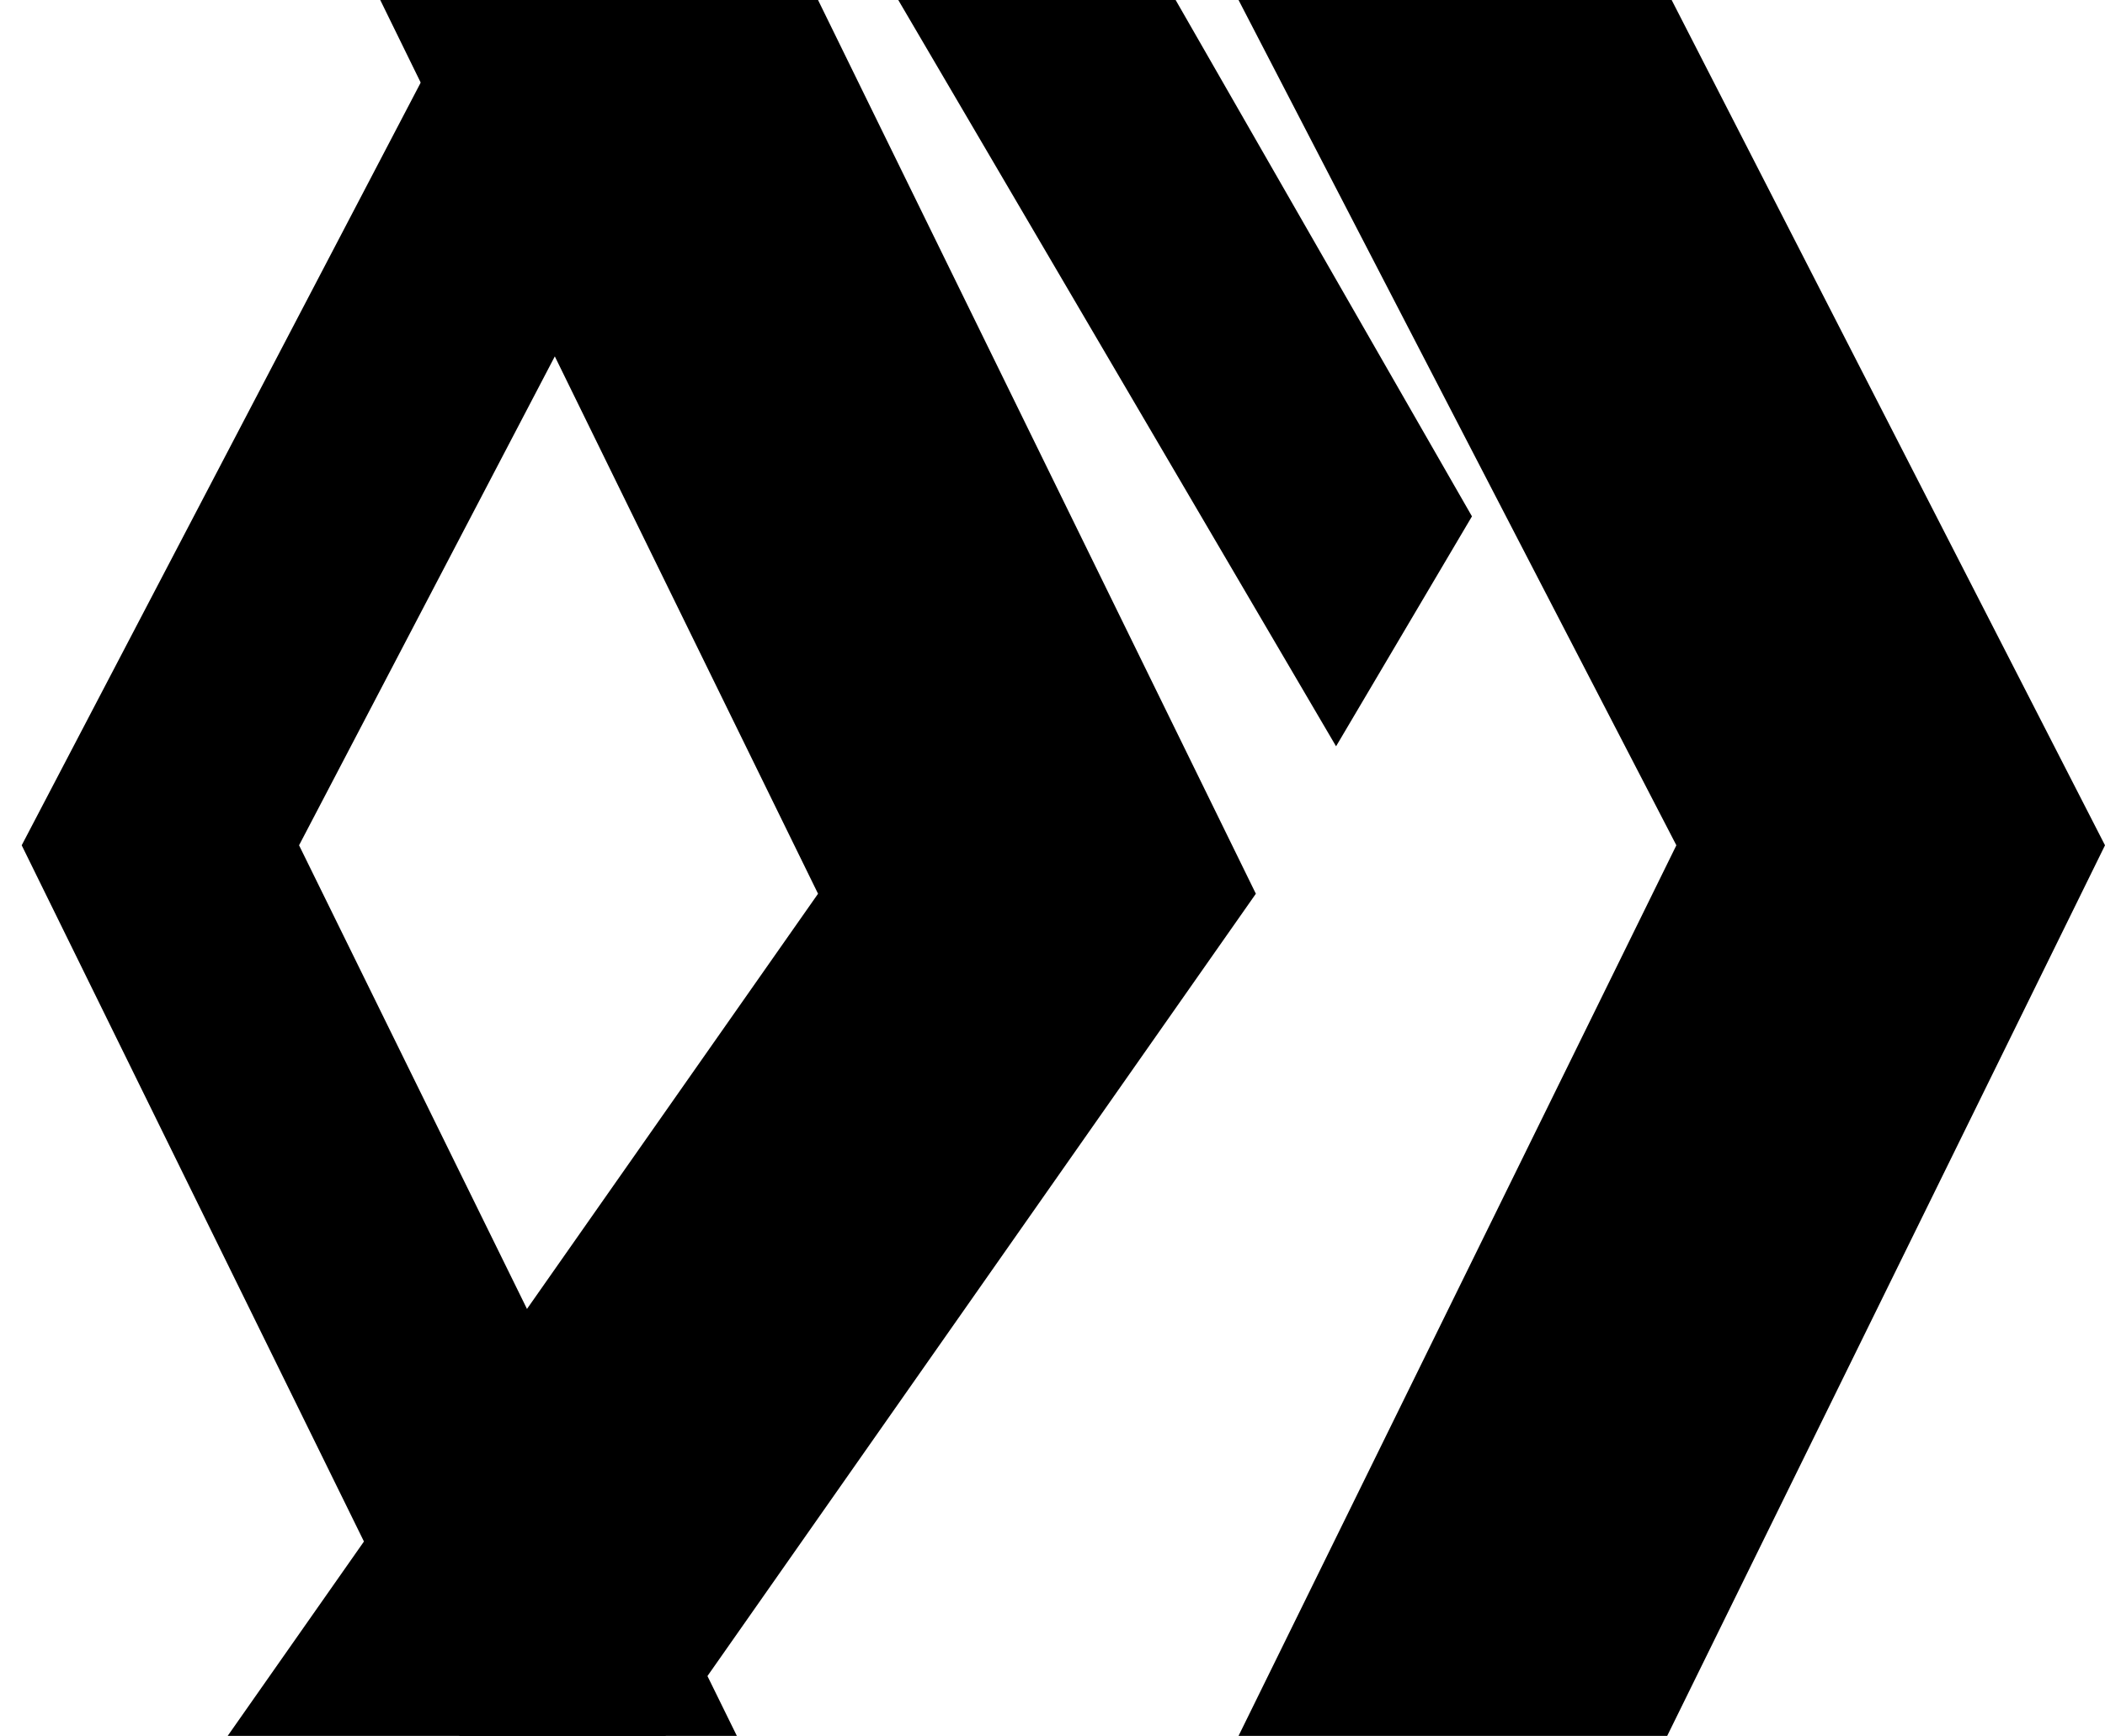
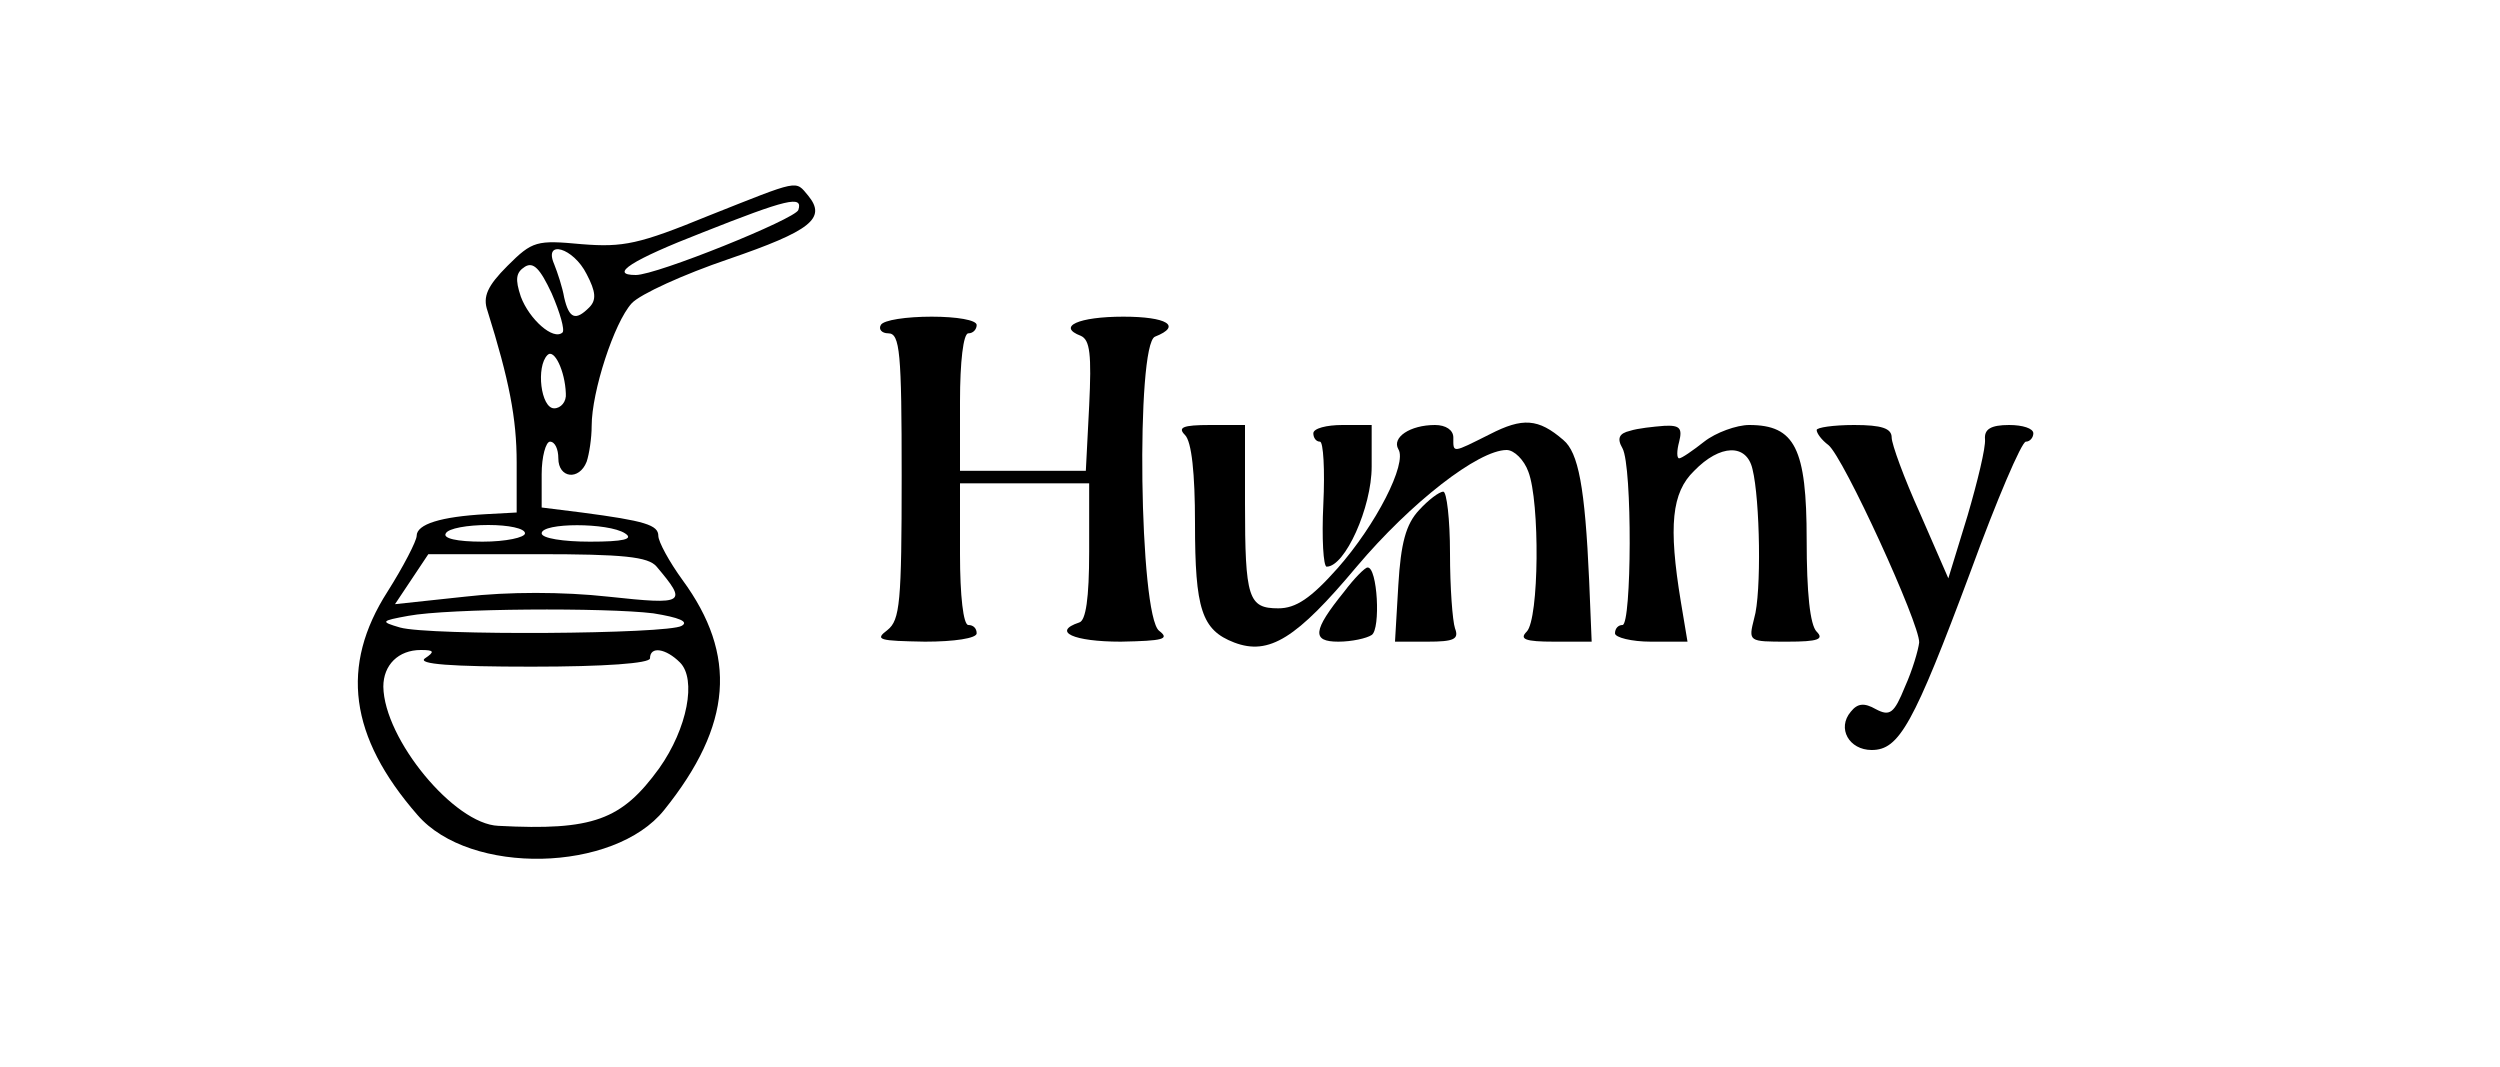
- <svg xmlns="http://www.w3.org/2000/svg" viewBox="0 0 97 80" fill="currentColor">
-   <path d="M37.696 0L57.871 41.189L30.667 80H10.492L37.696 41.189L17.522 0H37.696Z" />
-   <path d="M54.174 0L67.829 23.797L61.567 34.394L41.393 0H54.174Z" />
-   <path d="M77.031 0L97 38.956L76.826 80H57.073L77.248 38.956L57.073 0H77.031Z" />
-   <path d="M1 38.956L21.377 0H34.157L13.781 38.956L33.955 80H21.174L1 38.956Z" />
+ <svg xmlns="http://www.w3.org/2000/svg" version="1.0" width="300pt" height="128pt" viewBox="0 0 300 128" preserveAspectRatio="xMidYMid meet">
+   <g transform="translate(0,128) scale(0.1,-0.1)" fill="#000000" stroke="none">
+     <path d="M850 1021 c-83 -34 -102 -38 -152 -34 -54 5 -59 4 -89 -26 -24 -24 -30 -37 -24 -54 26 -83 35 -129 35 -182 l0 -60 -37 -2 c-54 -3 -83 -12 -83 -26 0 -6 -16 -37 -35 -67 -57 -89 -46 -174 36 -268 63 -73 236 -69 296 6 82 102 88 186 22 276 -16 22 -29 46 -29 53 0 13 -16 18 -92 28 l-48 6 0 40 c0 21 5 39 10 39 6 0 10 -9 10 -20 0 -24 25 -27 34 -4 3 9 6 28 6 43 0 41 27 124 48 147 10 11 63 35 116 53 99 34 118 49 96 76 -16 19 -9 20 -120 -24z m108 7 c-4 -11 -170 -78 -195 -78 -33 0 -5 18 80 51 101 40 121 45 115 27z m-254 -77 c11 -21 12 -31 3 -40 -16 -16 -24 -14 -30 12 -2 12 -8 30 -12 40 -13 30 23 20 39 -12z m-29 -70 c-11 -10 -40 16 -50 43 -7 21 -6 29 5 36 10 6 18 -2 32 -32 10 -23 16 -44 13 -47z m4 -73 c1 -10 -6 -18 -14 -18 -16 0 -22 50 -8 64 8 8 21 -19 22 -46z m-49 -168 c0 -5 -23 -10 -51 -10 -31 0 -48 4 -44 10 3 6 26 10 51 10 24 0 44 -4 44 -10z m120 0 c11 -7 -2 -10 -42 -10 -32 0 -58 4 -58 10 0 13 80 13 100 0z m38 -40 c37 -44 35 -46 -58 -36 -54 6 -121 6 -172 0 l-84 -9 20 30 20 30 131 0 c103 0 133 -3 143 -15z m-4 -56 c31 -5 43 -10 34 -15 -16 -10 -303 -12 -338 -2 -24 7 -23 8 10 14 48 9 237 10 294 3z m-274 -54 c-10 -7 32 -10 128 -10 88 0 142 4 142 10 0 15 19 12 36 -5 20 -20 9 -79 -25 -127 -45 -62 -79 -75 -193 -69 -53 2 -137 104 -138 167 0 26 18 44 45 44 16 0 17 -2 5 -10z" />
+     <path d="M1055 890 c-3 -5 1 -10 9 -10 14 0 16 -23 16 -171 0 -152 -2 -173 -17 -185 -16 -12 -10 -13 45 -14 35 0 62 4 62 10 0 6 -4 10 -10 10 -6 0 -10 35 -10 85 l0 85 78 0 77 0 0 -82 c0 -56 -4 -83 -12 -85 -33 -11 -7 -23 50 -23 51 1 59 3 46 13 -24 18 -28 344 -5 353 33 13 14 24 -38 24 -54 0 -80 -12 -51 -23 11 -5 13 -22 10 -84 l-4 -78 -76 0 -75 0 0 83 c0 48 4 82 10 82 6 0 10 5 10 10 0 6 -24 10 -54 10 -30 0 -58 -4 -61 -10z" transform="translate(2,0)" />
+     <path d="M1784 759 c-46 -23 -44 -23 -44 -4 0 9 -9 15 -22 15 -30 0 -52 -15 -44 -29 11 -17 -27 -91 -73 -143 -32 -36 -50 -48 -71 -48 -36 0 -40 12 -40 126 l0 94 -42 0 c-33 0 -39 -3 -30 -12 8 -8 12 -46 12 -106 0 -103 8 -128 47 -143 42 -16 75 5 147 91 65 77 146 140 180 140 9 0 21 -12 26 -26 14 -36 13 -177 -2 -192 -9 -9 -2 -12 33 -12 l45 0 -3 73 c-5 113 -13 154 -31 169 -30 26 -49 27 -88 7z" transform="translate(4,0)" />
+     <path d="M1570 760 c0 -5 3 -10 8 -10 4 0 6 -34 4 -75 -2 -41 0 -75 4 -75 22 0 54 71 54 120 l0 50 -35 0 c-19 0 -35 -4 -35 -10z" transform="translate(6,0)" />
+     <path d="M1948 763 c-13 -3 -16 -9 -9 -21 12 -22 11 -212 0 -212 -5 0 -9 -4 -9 -10 0 -5 20 -10 43 -10 l44 0 -8 48 c-15 91 -11 131 16 157 31 32 63 33 70 2 9 -36 11 -149 2 -179 -7 -28 -7 -28 40 -28 37 0 44 3 35 12 -8 8 -12 47 -12 110 0 110 -14 138 -69 138 -15 0 -40 -9 -54 -20 -14 -11 -27 -20 -30 -20 -3 0 -3 9 0 20 4 16 1 20 -18 19 -13 -1 -32 -3 -41 -6z" transform="translate(8,0)" />
+     <path d="M2180 764 c0 -4 6 -12 14 -18 18 -14 110 -215 109 -237 -1 -9 -8 -33 -17 -53 -13 -32 -18 -36 -35 -27 -14 8 -22 7 -30 -3 -17 -20 -2 -46 25 -46 33 0 50 30 119 215 31 85 61 155 66 155 5 0 9 5 9 10 0 6 -13 10 -29 10 -22 0 -30 -5 -29 -17 1 -10 -9 -51 -21 -92 l-23 -75 -34 78 c-19 42 -34 83 -34 91 0 11 -12 15 -45 15 -25 0 -45 -3 -45 -6z" />
+     <path d="M1703 668 c-16 -17 -22 -40 -25 -90 l-4 -68 39 0 c32 0 38 3 33 16 -3 9 -6 49 -6 90 0 41 -4 74 -8 74 -5 0 -18 -10 -29 -22z" />
+     <path d="M1613 570 c-38 -47 -39 -60 -7 -60 16 0 34 4 40 8 11 7 7 82 -5 81 -3 0 -16 -13 -28 -29z" />
+   </g>
</svg>
